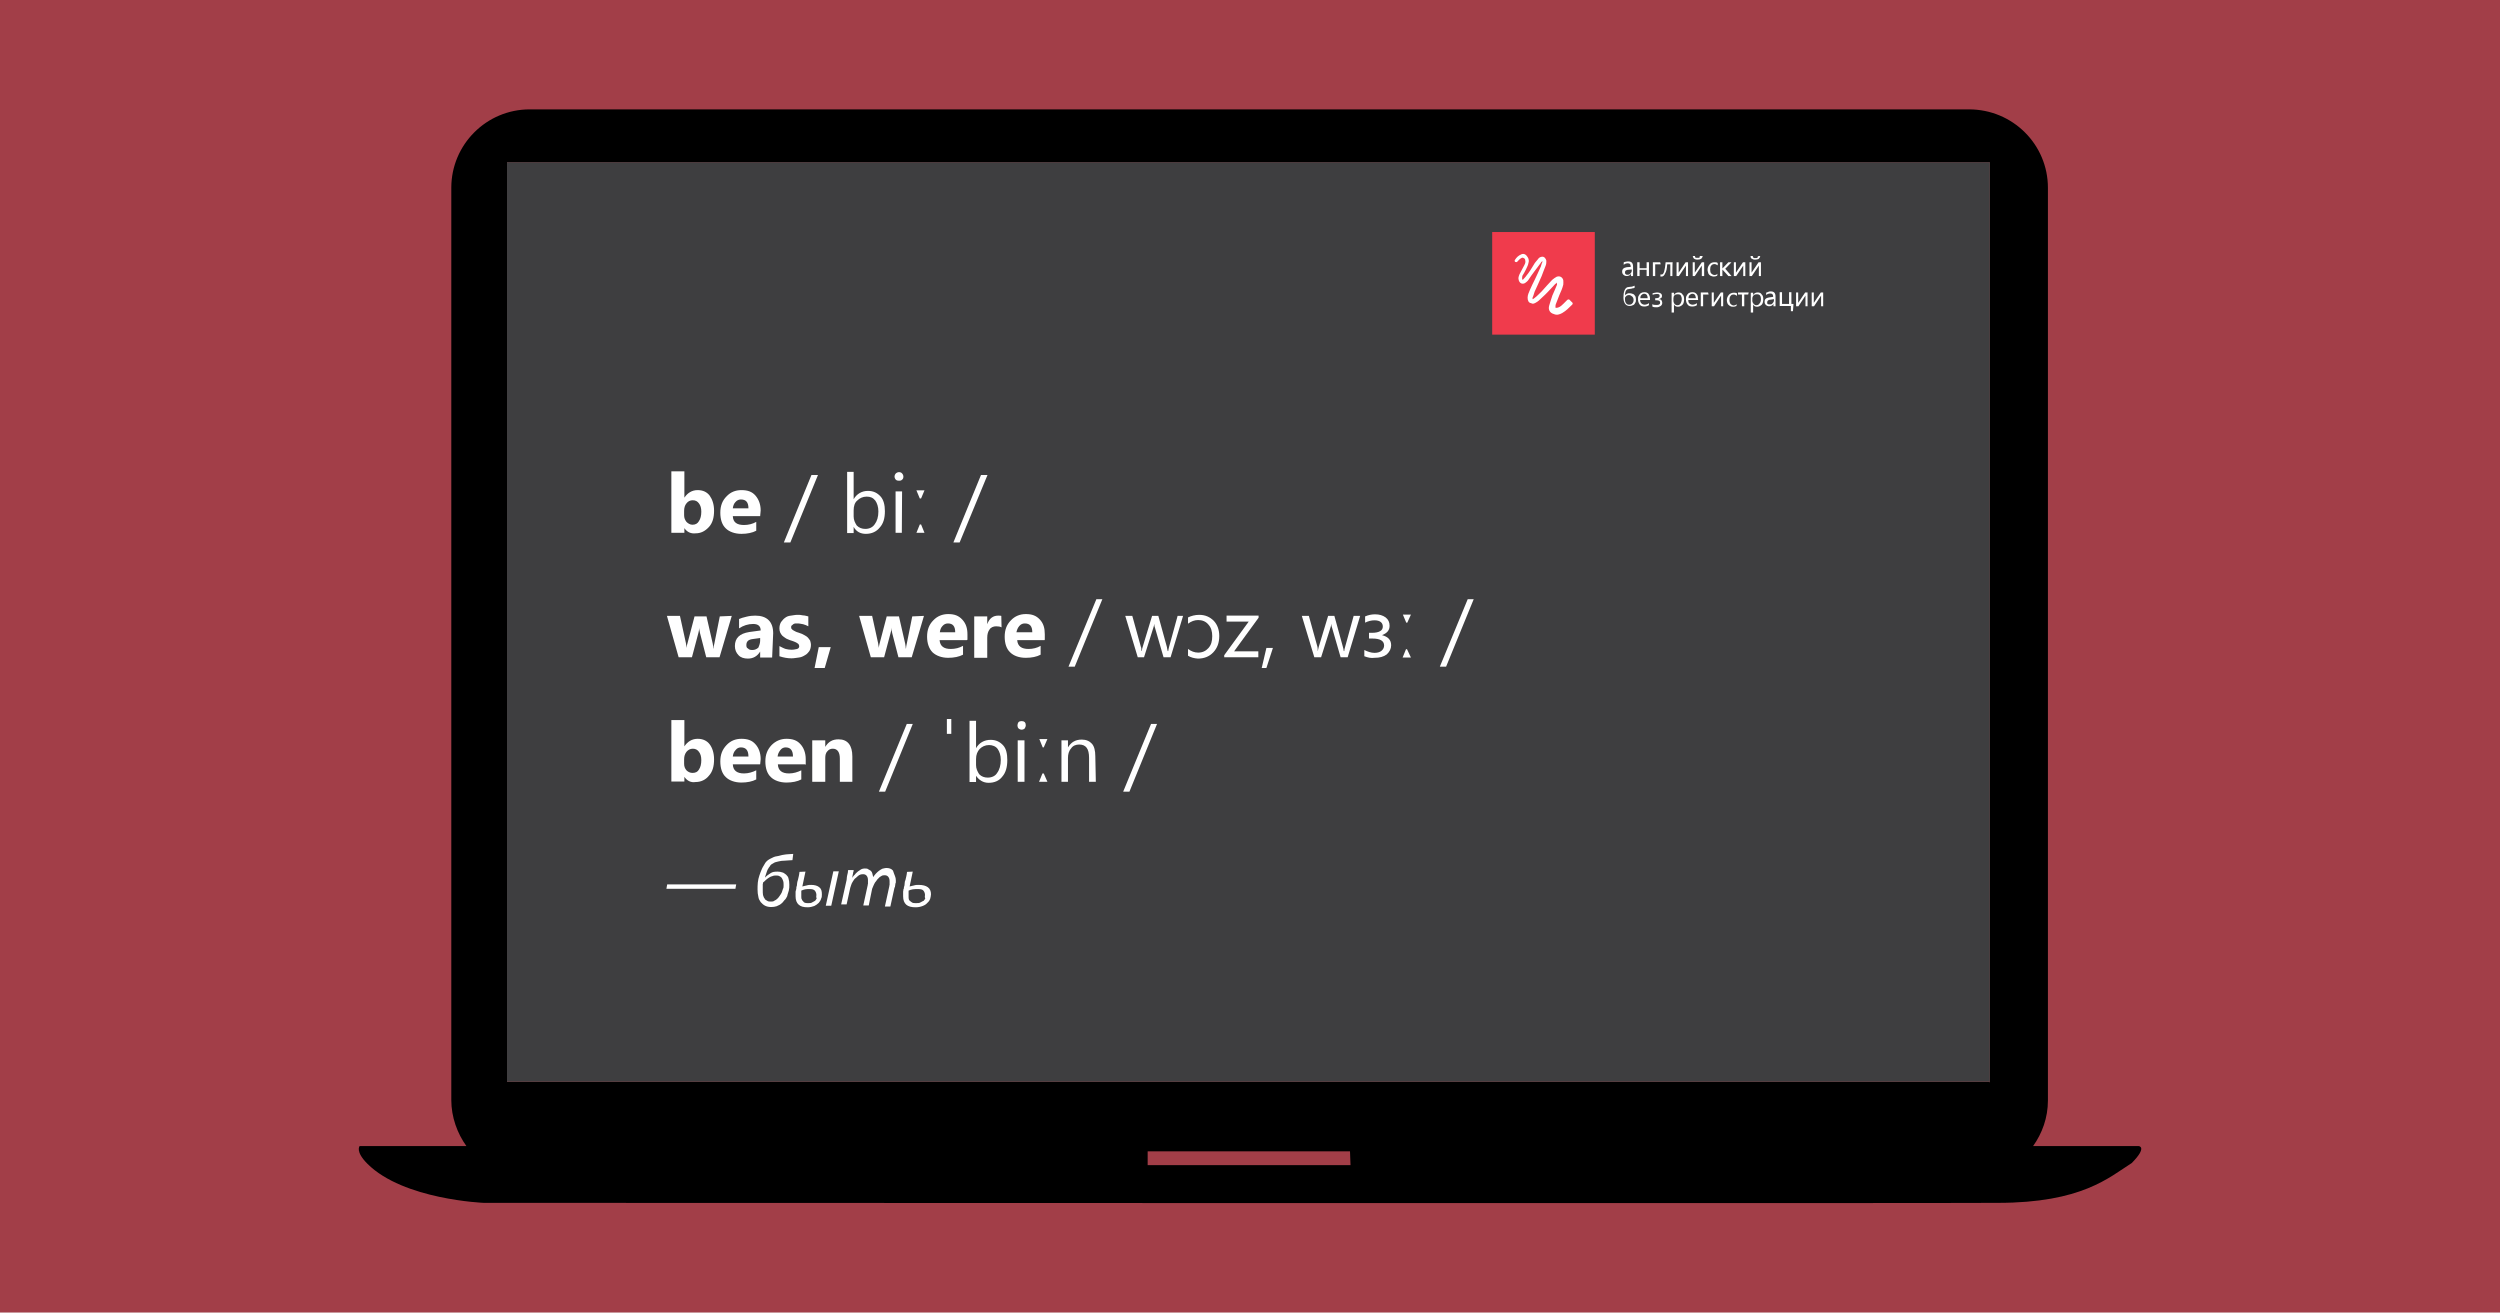
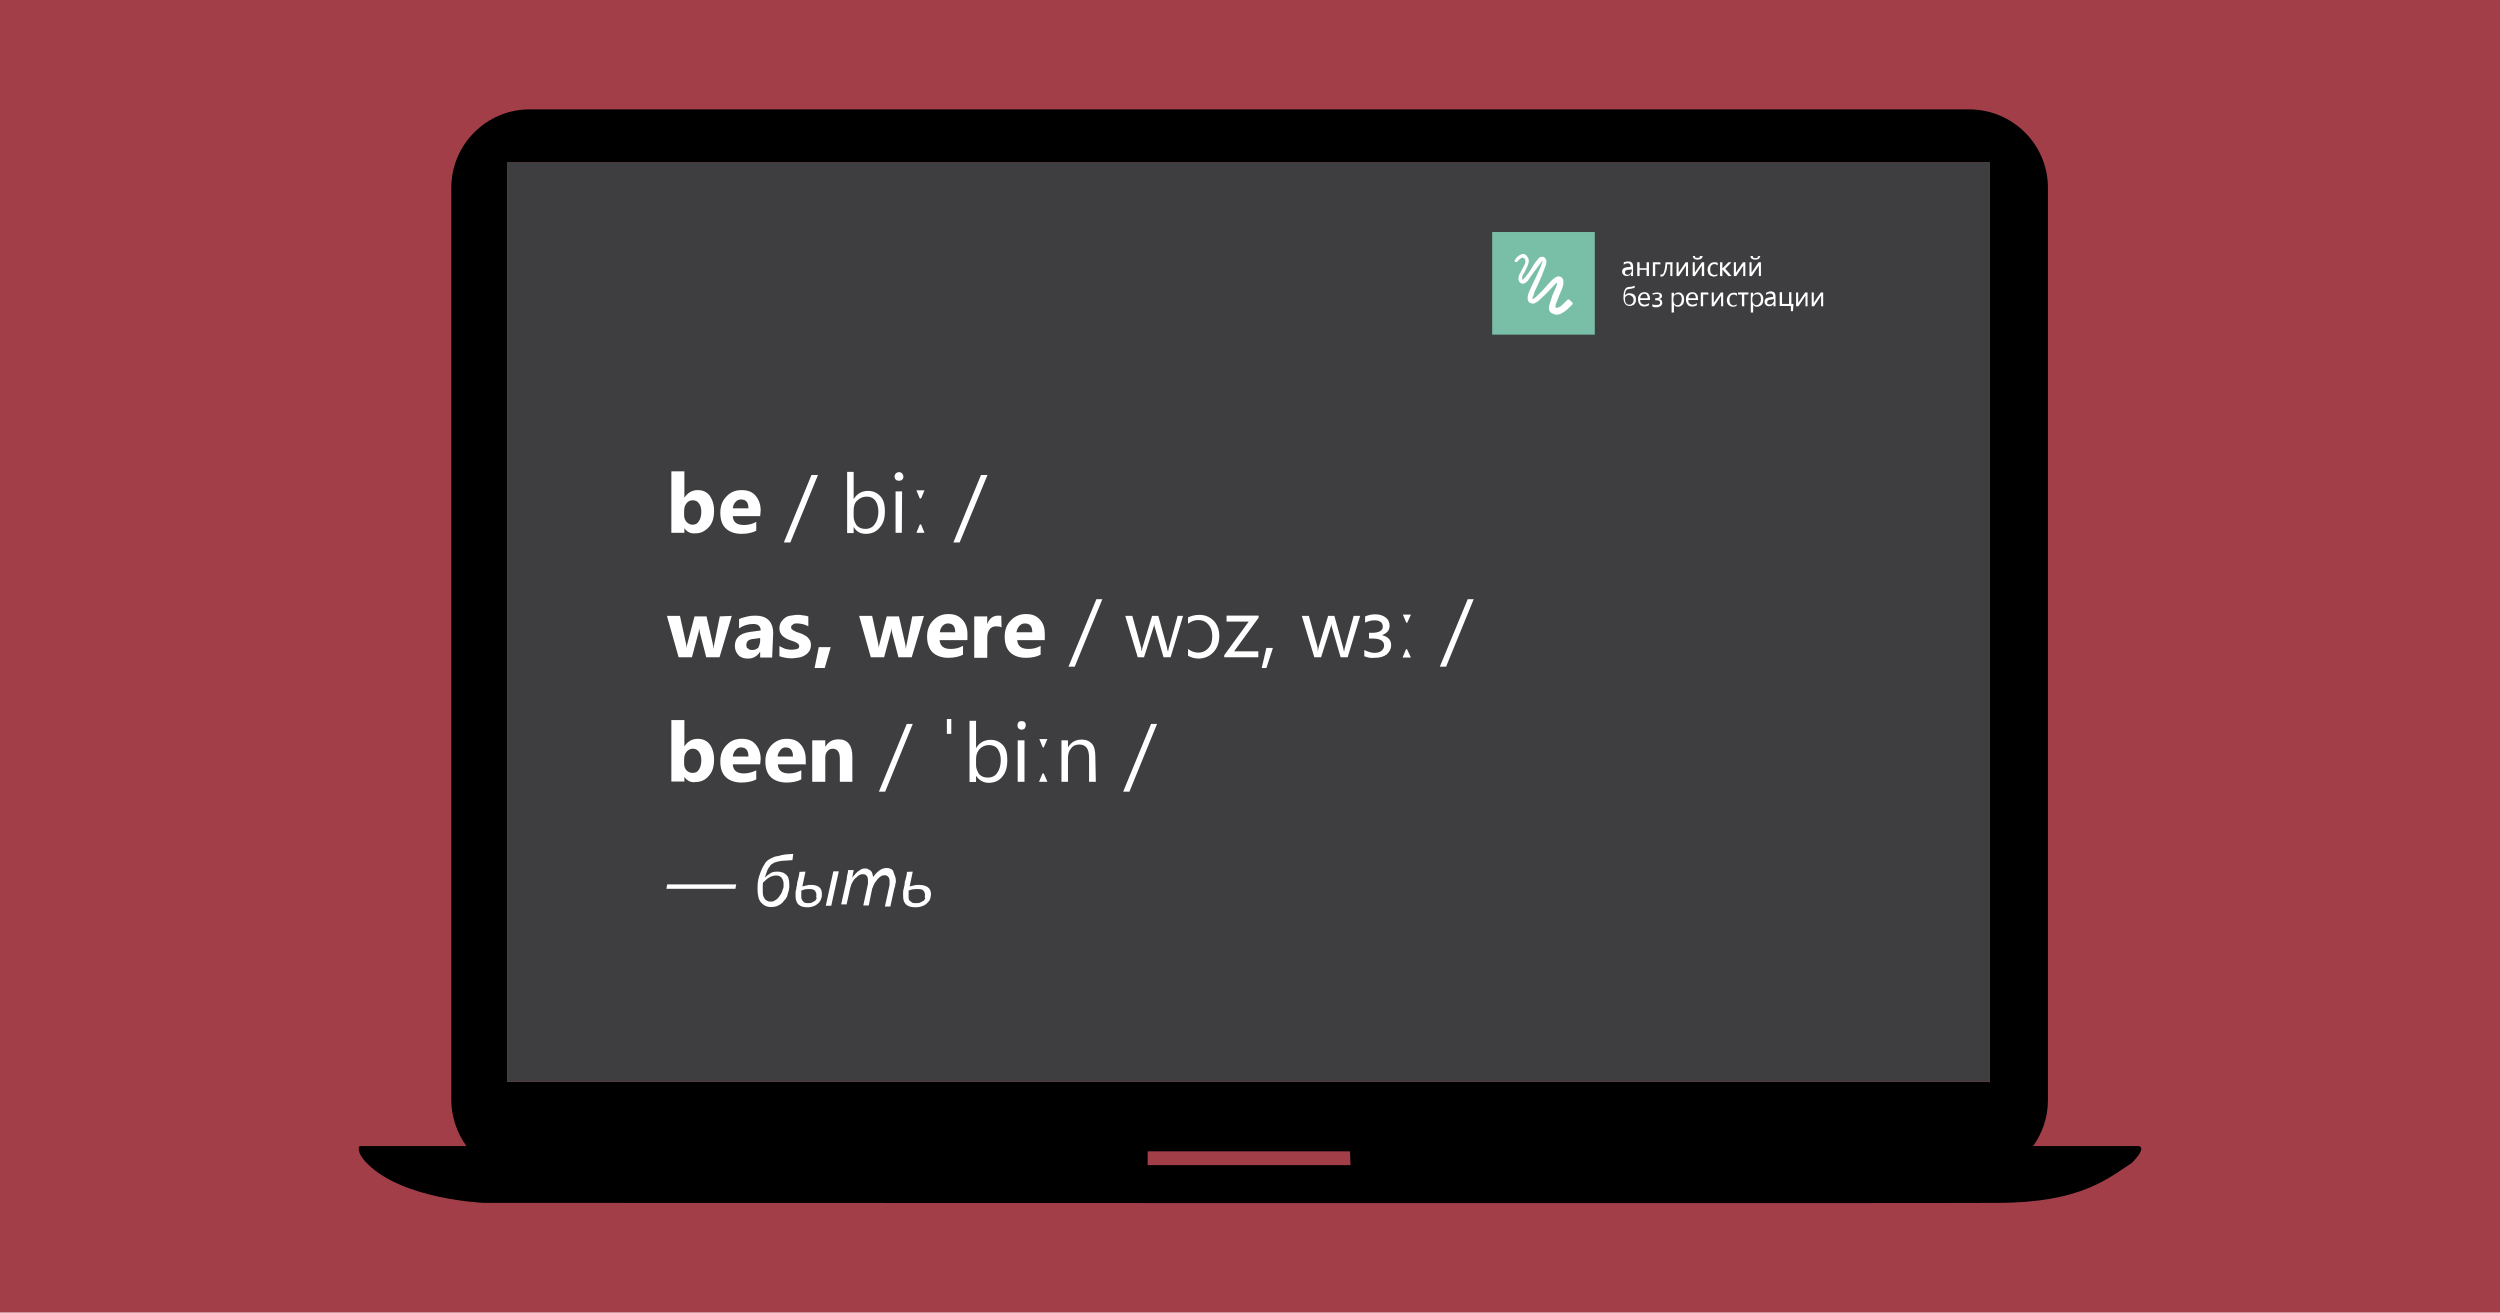
<svg xmlns="http://www.w3.org/2000/svg" version="1.1" x="0px" y="0px" viewBox="0 0 960 504" enable-background="new 0 0 960 504">
  <rect fill="#A23E48" width="960" height="504" />
  <g>
    <path d="M821.3,440.1h-40.6c3.5-4.9,5.7-10.9,5.7-17.5V72.1c0-16.6-13.5-30.1-30.3-30.1H203.4c-16.6,0-30.1,13.5-30.1,30.1v350.3c0,6.6,2.3,12.8,5.8,17.7h-41c0,0-1.8,2,3,6.8c13.8,13.8,44.7,15,44.7,15l0,0c0,0,580.7,0.2,581.3,0c32.4,0,42.8-9.8,51.5-15.3C824.7,440.4,821.3,440.1,821.3,440.1z M518.6,447.4h-77.9v-5.3h77.7L518.6,447.4L518.6,447.4z M763.9,415.5H194.7V62.3h569.4v353.3H763.9z" />
    <rect x="194.7" y="62.3" fill="#3E3E40" width="569.4" height="353.1" />
    <path fill="#FFFFFF" d="M262.8,202.8L262.8,202.8v1.8h-5V181h5v10.1l0,0c1.2-1.8,2.9-2.9,5.1-2.9c2.1,0,3.6,0.8,4.6,2.1c1,1.4,1.7,3.3,1.7,5.8c0,2.7-0.6,4.8-2,6.3s-3,2.4-5.1,2.4C265.3,205,263.8,204.3,262.8,202.8z M262.7,196.2v1.6c0,1.1,0.3,1.8,0.9,2.6c0.6,0.6,1.4,1.1,2.3,1.1c1.2,0,2-0.5,2.5-1.4c0.6-0.9,0.9-2.1,0.9-3.6c0-1.4-0.3-2.4-0.9-3.2c-0.6-0.8-1.3-1.2-2.4-1.2c-1,0-1.8,0.4-2.4,1.2C263,194,262.7,195,262.7,196.2z" />
    <path fill="#FFFFFF" d="M291.9,198.2h-10.5c0.1,2.4,1.6,3.4,4.3,3.4c1.7,0,3.3-0.4,4.7-1.2v3.4c-1.5,0.8-3.5,1.2-5.7,1.2c-2.5,0-4.7-0.8-6-2.1c-1.4-1.3-2.1-3.4-2.1-6c0-2.7,0.8-4.7,2.4-6.3c1.5-1.6,3.4-2.4,5.7-2.4c2.4,0,4.1,0.6,5.4,2.1c1.2,1.4,2,3.3,2,5.7L291.9,198.2L291.9,198.2z M287.4,195.2c0-2.3-0.9-3.4-2.9-3.4c-0.8,0-1.5,0.3-2.1,1c-0.6,0.6-0.9,1.5-1,2.4H287.4z" />
    <path fill="#FFFFFF" d="M314.1,182.4l-10.6,25.9H301l10.6-25.9C311.7,182.4,314.1,182.4,314.1,182.4z" />
    <path fill="#FFFFFF" d="M327.8,202.3L327.8,202.3v2.4h-2.5v-23.5h2.5v10.5l0,0c1.2-2.1,3.2-3.2,5.5-3.2c2.1,0,3.6,0.8,4.8,2.1c1.2,1.3,1.7,3.3,1.7,5.7c0,2.7-0.6,4.8-2,6.3c-1.2,1.5-3,2.4-5.3,2.4C330.5,205,328.8,204.2,327.8,202.3z M327.8,196v2.3c0,1.4,0.5,2.4,1.2,3.5c0.9,0.9,2,1.3,3.3,1.3c1.5,0,2.8-0.6,3.6-1.8c0.9-1.2,1.4-2.8,1.4-4.9c0-1.8-0.5-3.2-1.2-4.2c-0.9-1.1-1.9-1.5-3.3-1.5c-1.5,0-2.7,0.6-3.6,1.5C328.2,193,327.8,194.4,327.8,196z" />
    <path fill="#FFFFFF" d="M345.2,184.6c-0.5,0-0.9-0.1-1.2-0.4s-0.5-0.8-0.5-1.2c0-0.4,0.2-0.9,0.5-1.2s0.8-0.5,1.2-0.5c0.4,0,0.9,0.1,1.2,0.5c0.3,0.3,0.5,0.8,0.5,1.2c0,0.5-0.1,0.9-0.5,1.2C346,184.6,345.6,184.6,345.2,184.6z M346.3,204.6h-2.4v-15.9h2.5L346.3,204.6L346.3,204.6z" />
    <path fill="#FFFFFF" d="M355,188.3l-1.3,3.1h-0.5l-1.3-3.1H355z M355,204.6h-3.1l1.3-3.2h0.5L355,204.6z" />
    <path fill="#FFFFFF" d="M379.2,182.4l-10.7,25.9h-2.4l10.6-25.9C376.8,182.4,379.2,182.4,379.2,182.4z" />
    <path fill="#FFFFFF" d="M281,236.5l-4.7,15.9h-5.1l-2.4-9.3c-0.1-0.6-0.3-1.3-0.3-2.1l0,0c0,0.8-0.2,1.5-0.3,2l-2.5,9.4h-5.1l-4.5-15.9h5l2.3,10.5c0.1,0.5,0.1,1,0.3,1.8l0,0c0-0.8,0.1-1.3,0.3-1.8l2.7-10.3h4.6l2.4,10.5c0,0.3,0.2,0.9,0.2,1.8h0.1c0-0.6,0.1-1.2,0.3-1.8l2.1-10.5L281,236.5L281,236.5z" />
    <path fill="#FFFFFF" d="M296.5,252.5h-4.6v-2.3l0,0c-1.1,1.8-2.7,2.7-4.7,2.7c-1.5,0-2.8-0.4-3.6-1.3c-0.9-0.9-1.4-2.1-1.4-3.5c0-3.1,1.8-4.8,5.5-5.4l4.4-0.6c0-1.6-0.9-2.5-2.9-2.5c-1.9,0-3.8,0.6-5.4,1.7v-3.6c0.6-0.3,1.6-0.6,2.9-0.9c1.2-0.3,2.3-0.4,3.3-0.4c4.5,0,6.9,2.3,6.9,6.8L296.5,252.5L296.5,252.5z M291.9,246v-1l-2.9,0.4c-1.6,0.2-2.4,0.9-2.4,2.3c0,0.6,0.1,1.1,0.6,1.3c0.5,0.5,0.9,0.6,1.7,0.6c0.9,0,1.6-0.3,2.3-0.9C291.6,247.8,291.9,246.9,291.9,246z" />
    <path fill="#FFFFFF" d="M299.3,252v-3.9c0.8,0.4,1.7,0.9,2.4,1.1s1.6,0.3,2.3,0.3c0.9,0,1.5-0.2,2.1-0.3c0.6-0.2,0.8-0.6,0.8-1.1c0-0.3-0.2-0.6-0.3-0.8c-0.2-0.2-0.6-0.4-0.9-0.6c-0.3-0.2-0.8-0.3-1.2-0.5c-0.4-0.1-0.9-0.3-1.2-0.4c-0.6-0.3-1.2-0.4-1.7-0.8c-0.4-0.3-0.9-0.6-1.2-0.9c-0.3-0.3-0.6-0.8-0.8-1.2c-0.2-0.4-0.3-1-0.3-1.6c0-0.9,0.2-1.7,0.6-2.4c0.5-0.6,0.9-1.2,1.5-1.6c0.6-0.5,1.3-0.8,2.3-0.9c0.9-0.1,1.6-0.3,2.5-0.3c0.8,0,1.3,0,2.1,0.2c0.8,0,1.5,0.3,2.1,0.4v3.8c-0.6-0.3-1.2-0.6-2-0.8c-0.8-0.1-1.3-0.3-2.1-0.3c-0.3,0-0.6,0-0.9,0c-0.3,0-0.6,0.2-0.8,0.3c-0.1,0.2-0.4,0.3-0.6,0.5c-0.2,0.2-0.2,0.5-0.2,0.6c0,0.3,0,0.6,0.3,0.8c0.1,0.2,0.4,0.4,0.8,0.6c0.3,0.2,0.6,0.3,1,0.5c0.5,0.1,0.8,0.3,1.2,0.4c0.6,0.2,1.2,0.4,1.8,0.8c0.6,0.3,1,0.6,1.3,0.9c0.3,0.3,0.6,0.8,0.9,1.2c0.1,0.4,0.3,1,0.3,1.6c0,0.9-0.2,1.7-0.6,2.4c-0.5,0.6-0.9,1.2-1.7,1.6c-0.8,0.5-1.5,0.8-2.4,0.9c-0.9,0.1-1.8,0.3-2.8,0.3C302.4,252.8,300.8,252.5,299.3,252z" />
    <path fill="#FFFFFF" d="M319,248.5l-2.3,8h-3.9l1.6-8H319L319,248.5z" />
    <path fill="#FFFFFF" d="M354.8,236.5l-4.7,15.9H345l-2.4-9.3c-0.1-0.6-0.3-1.3-0.3-2.1l0,0c0,0.8-0.1,1.5-0.3,2l-2.5,9.4h-5.1l-4.5-15.9h5l2.3,10.5c0.1,0.5,0.1,1,0.3,1.8l0,0c0-0.8,0.2-1.3,0.3-1.8l2.7-10.3h4.7l2.4,10.5c0,0.3,0.2,0.9,0.2,1.8h0.1c0-0.6,0.2-1.2,0.3-1.8l2.1-10.5L354.8,236.5L354.8,236.5z" />
    <path fill="#FFFFFF" d="M371.3,245.8h-10.5c0.2,2.4,1.7,3.4,4.3,3.4c1.7,0,3.3-0.4,4.7-1.2v3.4c-1.5,0.8-3.5,1.2-5.7,1.2c-2.5,0-4.6-0.8-6-2.1c-1.3-1.3-2.1-3.4-2.1-6c0-2.7,0.8-4.7,2.4-6.3c1.5-1.6,3.5-2.4,5.7-2.4c2.4,0,4,0.6,5.4,2.1c1.4,1.5,2,3.3,2,5.7v2.1H371.3z M366.8,242.8c0-2.3-0.9-3.4-2.8-3.4c-0.8,0-1.5,0.3-2.1,1c-0.6,0.6-0.9,1.5-1,2.4H366.8z" />
    <path fill="#FFFFFF" d="M384.6,240.9c-0.6-0.3-1.2-0.4-2.1-0.4c-1,0-2,0.4-2.5,1.2c-0.6,0.8-0.9,1.8-0.9,3.2v7.7h-5v-15.9h5v3l0,0c0.8-2.3,2.3-3.3,4.2-3.3c0.6,0,0.9,0,1.2,0.1L384.6,240.9L384.6,240.9z" />
    <path fill="#FFFFFF" d="M401.1,245.8h-10.5c0.2,2.4,1.7,3.4,4.4,3.4c1.6,0,3.3-0.4,4.6-1.2v3.4c-1.5,0.8-3.4,1.2-5.7,1.2c-2.6,0-4.7-0.8-6-2.1c-1.4-1.3-2.1-3.4-2.1-6c0-2.7,0.8-4.7,2.4-6.3c1.5-1.6,3.5-2.4,5.7-2.4c2.4,0,4,0.6,5.4,2.1s1.9,3.3,1.9,5.7v2.1H401.1z M396.4,242.8c0-2.3-0.9-3.4-2.9-3.4c-0.8,0-1.5,0.3-2.1,1s-0.9,1.5-1.1,2.4H396.4z" />
    <path fill="#FFFFFF" d="M423.3,230.1L412.7,256h-2.4l10.7-25.9H423.3L423.3,230.1z" />
    <path fill="#FFFFFF" d="M454.3,236.5l-4.8,15.9h-2.7l-3.3-11.4c-0.2-0.4-0.2-0.9-0.3-1.5l0,0c0,0.5-0.1,0.9-0.3,1.5l-3.6,11.4h-2.4l-4.8-15.9h2.7l3.3,11.9c0.2,0.3,0.2,0.9,0.2,1.5h0.2c0-0.5,0.1-0.9,0.3-1.5l3.6-11.9h2.4l3.3,12c0.1,0.5,0.1,0.9,0.3,1.5h0.2c0-0.4,0.2-0.9,0.3-1.5l3.3-12H454.3z" />
    <path fill="#FFFFFF" d="M456.2,251.8v-2.6c1.2,0.9,2.5,1.4,3.9,1.4c1.6,0,2.9-0.6,3.9-1.7c1.1-1.2,1.5-2.7,1.5-4.6c0-1.8-0.4-3.3-1.5-4.5c-1-1.2-2.4-1.7-3.9-1.7c-1.4,0-2.7,0.5-3.9,1.4v-2.4c1.2-0.6,2.7-1,4.3-1c2.3,0,4.1,0.8,5.6,2.3c1.4,1.5,2.1,3.5,2.1,5.8c0,2.7-0.8,4.7-2.3,6.3s-3.5,2.4-5.9,2.4C458.6,252.8,457.3,252.5,456.2,251.8z" />
    <path fill="#FFFFFF" d="M483.3,237.2l-9.4,12.9h9.3v2.3h-13.1v-0.8l9.4-12.9H471v-2.3h12.3V237.2L483.3,237.2z" />
    <path fill="#FFFFFF" d="M488.8,248.8l-2.5,7.7h-1.8l1.8-7.7H488.8z" />
    <path fill="#FFFFFF" d="M522.3,236.5l-4.8,15.9h-2.7l-3.3-11.4c-0.2-0.4-0.2-0.9-0.3-1.5l0,0c0,0.5-0.1,0.9-0.3,1.5l-3.6,11.4h-2.6l-4.8-15.9h2.7l3.3,11.9c0.1,0.3,0.1,0.9,0.1,1.5h0.1c0-0.5,0.2-0.9,0.3-1.5l3.6-11.9h2.4l3.3,12c0.2,0.5,0.2,0.9,0.3,1.5h0.2c0-0.4,0.1-0.9,0.3-1.5l3.3-12H522.3z" />
    <path fill="#FFFFFF" d="M523.9,252v-2.4c1.2,0.6,2.6,1.1,3.9,1.1c1.2,0,2.1-0.3,2.7-0.8c0.6-0.5,1-1.2,1-2c0-1.8-1.5-2.7-4.5-2.7h-1.3V243h1.2c1.2,0,2.3-0.2,3-0.6c0.8-0.4,1.1-1.1,1.1-1.8c0-1.5-1.1-2.4-3.2-2.4c-1.2,0-2.4,0.3-3.6,0.9v-2.4c1.2-0.5,2.4-0.8,3.8-0.8c1.7,0,3,0.4,4.1,1.2c1,0.8,1.5,1.8,1.5,3.2c0,1.7-0.9,2.8-2.9,3.6l0,0c2.3,0.6,3.5,1.8,3.5,3.9c0,1.3-0.6,2.5-1.7,3.5c-1.2,0.9-2.7,1.3-4.7,1.3C526.5,252.8,525.2,252.5,523.9,252z" />
    <path fill="#FFFFFF" d="M541.8,236l-1.4,3.1H540l-1.3-3.1H541.8z M541.8,252.5h-3.2l1.3-3.2h0.4L541.8,252.5z" />
    <path fill="#FFFFFF" d="M565.9,230.1L555.3,256h-2.4l10.7-25.9H565.9L565.9,230.1z" />
    <path fill="#FFFFFF" d="M262.8,298.3L262.8,298.3v1.8h-5v-23.6h5v10.1l0,0c1.2-1.8,2.9-2.9,5.1-2.9c2.1,0,3.6,0.8,4.6,2.1c1,1.3,1.7,3.3,1.7,5.8c0,2.7-0.6,4.8-2,6.3c-1.2,1.5-3,2.4-5.1,2.4C265.3,300.6,263.8,299.8,262.8,298.3z M262.7,291.6v1.7c0,1,0.3,1.8,0.9,2.5c0.6,0.6,1.4,1,2.3,1c1.2,0,2-0.4,2.5-1.3c0.6-0.9,0.9-2.1,0.9-3.6c0-1.4-0.3-2.4-0.9-3.2c-0.6-0.8-1.3-1.2-2.4-1.2c-1,0-1.8,0.5-2.4,1.2C263,289.5,262.7,290.4,262.7,291.6z" />
    <path fill="#FFFFFF" d="M291.9,293.5h-10.5c0.1,2.4,1.6,3.5,4.3,3.5c1.7,0,3.3-0.5,4.7-1.2v3.5c-1.5,0.8-3.5,1.2-5.7,1.2c-2.5,0-4.7-0.8-6-2.1c-1.4-1.3-2.1-3.4-2.1-6c0-2.7,0.8-4.6,2.4-6.3c1.5-1.6,3.4-2.4,5.7-2.4c2.4,0,4.1,0.6,5.4,2.1c1.2,1.3,2,3.3,2,5.7L291.9,293.5L291.9,293.5z M287.4,290.5c0-2.3-0.9-3.5-2.9-3.5c-0.8,0-1.5,0.3-2.1,1.1c-0.6,0.6-0.9,1.5-1,2.4H287.4z" />
    <path fill="#FFFFFF" d="M309.2,293.5h-10.5c0.1,2.4,1.6,3.5,4.3,3.5c1.7,0,3.3-0.5,4.7-1.2v3.5c-1.5,0.8-3.5,1.2-5.7,1.2c-2.5,0-4.7-0.8-6-2.1c-1.4-1.3-2.1-3.4-2.1-6c0-2.7,0.8-4.6,2.4-6.3c1.5-1.5,3.4-2.4,5.7-2.4c2.4,0,4.1,0.6,5.4,2.1c1.2,1.3,2,3.3,2,5.7v2.1H309.2z M304.5,290.5c0-2.3-0.9-3.5-2.8-3.5c-0.8,0-1.5,0.3-2.1,1.1s-0.9,1.5-1,2.4H304.5z" />
    <path fill="#FFFFFF" d="M327.3,300.2h-4.8v-8.9c0-2.4-0.9-3.8-2.7-3.8c-0.9,0-1.5,0.3-2.1,1c-0.6,0.6-0.8,1.5-0.8,2.6v9.1h-5v-15.9h5v2.5l0,0c1.2-2,2.8-2.9,5.1-2.9c3.5,0,5.3,2.3,5.3,6.6V300.2L327.3,300.2z" />
    <path fill="#FFFFFF" d="M350.5,278l-10.6,26h-2.4l10.7-26H350.5z" />
    <path fill="#FFFFFF" d="M365.3,281.8h-1.7v-5.7h1.7V281.8z" />
    <path fill="#FFFFFF" d="M374.8,297.9L374.8,297.9v2.4h-2.5v-23.5h2.5v10.5l0,0c1.2-2.1,3.2-3.2,5.6-3.2c2.1,0,3.6,0.8,4.8,2.1c1.2,1.3,1.6,3.3,1.6,5.7c0,2.7-0.6,4.8-1.9,6.3c-1.2,1.6-3,2.4-5.3,2.4C377.5,300.6,375.9,299.5,374.8,297.9z M374.8,291.5v2.3c0,1.3,0.5,2.4,1.2,3.5c0.9,0.9,2,1.3,3.3,1.3c1.5,0,2.9-0.6,3.6-1.8c0.9-1.2,1.4-2.9,1.4-5c0-1.8-0.5-3.2-1.2-4.2s-2-1.5-3.3-1.5c-1.5,0-2.7,0.6-3.6,1.5C375.3,288.6,374.8,289.8,374.8,291.5z" />
    <path fill="#FFFFFF" d="M392.3,280.2c-0.4,0-0.9-0.2-1.2-0.5c-0.3-0.3-0.4-0.8-0.4-1.2s0.2-0.9,0.4-1.2c0.3-0.3,0.8-0.4,1.2-0.4s0.9,0.1,1.2,0.4c0.3,0.3,0.4,0.8,0.4,1.2s-0.2,0.9-0.4,1.2S392.7,280.2,392.3,280.2z M393.4,300.2h-2.6v-15.9h2.6V300.2z" />
    <path fill="#FFFFFF" d="M402.2,283.8l-1.4,3.2h-0.4l-1.3-3.2H402.2z M402.2,300.2H399l1.3-3.2h0.5L402.2,300.2z" />
    <path fill="#FFFFFF" d="M420.8,300.2h-2.6V291c0-3.5-1.2-5.1-3.8-5.1c-1.2,0-2.4,0.4-3.1,1.5c-0.9,1-1.2,2.3-1.2,3.6v9.2h-2.5v-15.9h2.5v2.7l0,0c1.2-2,2.9-3,5.3-3c1.7,0,3,0.6,3.9,1.6s1.3,2.7,1.3,4.8L420.8,300.2L420.8,300.2z" />
    <path fill="#FFFFFF" d="M444.3,278l-10.6,26h-2.4l10.7-26H444.3z" />
    <path fill="#FFFFFF" d="M255.9,341.3l0.3-1.7h26.5l-0.3,1.7H255.9z" />
    <path fill="#FFFFFF" d="M304.3,330.3c-1.2,0-2.1,0.2-3,0.2c-0.9,0-1.6,0.1-2.4,0.3c-0.8,0.2-1.4,0.3-1.8,0.6c-0.6,0.3-1.1,0.6-1.4,1.1c-0.1,0.3-0.5,0.6-0.6,0.9c-0.2,0.3-0.5,0.8-0.6,1.2s-0.3,0.8-0.4,1.2c-0.2,0.5-0.3,0.9-0.3,1.2l0,0c0.6-0.8,1.4-1.2,2.1-1.7s1.6-0.6,2.7-0.6c0.6,0,1.2,0.1,1.8,0.3c0.6,0.1,1,0.6,1.5,0.9c0.5,0.5,0.8,0.9,0.9,1.5c0.2,0.6,0.3,1.4,0.3,2.3c0,0.9,0,1.5-0.2,2.3s-0.5,1.4-0.6,2.1c-0.3,0.6-0.6,1.2-1.1,1.6c-0.4,0.6-0.9,1.1-1.3,1.4c-0.6,0.5-1.2,0.6-1.7,0.9c-0.6,0.2-1.3,0.3-2.1,0.3c-0.9,0-1.7-0.2-2.3-0.5c-0.6-0.3-1.2-0.8-1.7-1.4c-0.4-0.6-0.8-1.2-0.9-2.1c-0.2-0.8-0.3-1.7-0.3-2.7c0-0.9,0-1.6,0.1-2.7c0.1-1,0.3-1.8,0.6-2.7c0.3-0.9,0.6-1.7,1-2.6s0.9-1.5,1.3-2.3c0.6-0.8,1.2-1.2,2-1.6s1.5-0.8,2.4-0.9c0.9-0.1,1.8-0.5,2.8-0.6c1-0.2,2.3-0.2,3.5-0.3L304.3,330.3z M300.9,339.9c0-0.6,0-1.2-0.2-1.7s-0.3-0.8-0.6-1.2c-0.3-0.3-0.6-0.5-0.9-0.6c-0.3-0.2-0.8-0.2-1.2-0.2s-0.9,0-1.3,0.2c-0.5,0.1-0.9,0.3-1.4,0.6s-0.8,0.6-1.2,0.9c-0.3,0.3-0.6,0.6-1.1,1c0,0.2,0,0.5-0.1,0.6c0,0.2,0,0.6,0,0.8c0,0.2,0,0.6,0,0.8c0,0.2,0,0.5,0,0.8c0,0.6,0,1.2,0.1,1.8c0.2,0.6,0.3,1,0.6,1.3c0.1,0.5,0.6,0.6,1,0.9s0.9,0.3,1.3,0.3c0.6,0,1.1,0,1.4-0.3c0.5-0.2,0.9-0.5,1.2-0.8c0.3-0.3,0.6-0.6,0.9-1.1c0.3-0.4,0.6-0.9,0.8-1.3c0.2-0.5,0.3-1,0.5-1.5C300.9,341.1,300.9,340.3,300.9,339.9z" />
    <path fill="#FFFFFF" d="M309.3,334.7l-1.2,5.7c0.5-0.1,1.1-0.3,1.7-0.4c0.6-0.2,1.2-0.2,1.7-0.2c1.3,0,2.4,0.3,3.1,0.9c0.8,0.6,1,1.5,1,2.7c0,0.6,0,1.2-0.3,1.7c-0.1,0.6-0.6,1.2-0.9,1.6c-0.5,0.5-1.1,0.9-1.7,1.2c-0.8,0.3-1.7,0.5-2.5,0.5c-1.7,0-2.7-0.3-3.5-1s-1.2-1.8-1.2-3.2c0-0.3,0-0.5,0-0.8s0-0.6,0-0.8s0-0.6,0.2-0.8c0-0.3,0-0.5,0.1-0.6c0,0,0-0.2,0-0.3s0-0.4,0.2-0.8c0-0.3,0.1-0.6,0.1-1s0.2-0.8,0.3-1.2c0.2-0.9,0.5-1.9,0.6-3.1L309.3,334.7L309.3,334.7z M313.5,343.7c0-0.6-0.2-1.2-0.6-1.7c-0.5-0.5-1.1-0.6-2-0.6c-0.6,0-1.2,0-1.7,0.1c-0.6,0.1-1,0.3-1.5,0.5c0,0.1,0,0.3,0,0.6c0,0.2,0,0.3,0,0.6s0,0.3,0,0.6c0,0.2,0,0.3,0,0.5c0,0.5,0,0.8,0.2,1c0,0.3,0.3,0.6,0.5,0.8c0.1,0.2,0.4,0.5,0.8,0.6c0.3,0.1,0.8,0.1,1.2,0.1c0.6,0,1.1,0,1.5-0.3c0.5-0.2,0.8-0.5,1.1-0.6c0.3-0.3,0.4-0.6,0.6-0.9C313.3,344.4,313.5,344,313.5,343.7z M319.2,347.8h-2.1l2.9-13.2h2.1L319.2,347.8z" />
    <path fill="#FFFFFF" d="M344,338c0,0.1,0,0.3,0,0.6s0,0.5-0.2,0.8c0,0.3,0,0.6-0.1,0.8c0,0.3,0,0.5-0.2,0.6l-1.6,7.3h-2.1l1.7-7.8c0-0.1,0-0.3,0.1-0.5c0-0.1,0-0.3,0-0.6c0-0.3,0-0.3,0-0.5s0-0.3,0-0.3c0-0.6-0.1-1.2-0.5-1.7c-0.3-0.4-0.8-0.6-1.3-0.6c-0.3,0-0.6,0-1,0.1c-0.3,0.2-0.6,0.3-1,0.6c-0.3,0.3-0.6,0.6-0.9,0.9c-0.3,0.5-0.6,0.8-0.9,1.2c-0.3,0.5-0.4,0.8-0.6,1.2s-0.3,0.8-0.5,1.2l-1.3,6.4h-2.1l1.7-7.8c0-0.1,0-0.3,0.1-0.5c0-0.1,0-0.3,0-0.6c0-0.2,0-0.3,0-0.5s0-0.3,0-0.3c0-0.6-0.1-1.2-0.5-1.7c-0.3-0.4-0.8-0.6-1.3-0.6c-0.3,0-0.6,0-1,0.1c-0.5,0.2-0.8,0.3-1,0.6c-0.3,0.1-0.6,0.6-1.1,0.9c-0.4,0.3-0.6,0.8-0.9,1.2c-0.3,0.5-0.5,0.8-0.6,1.2s-0.3,0.8-0.4,1.2l-1.4,6.4h-2.1l2.1-9.4c0-0.3,0.1-0.6,0.1-1.1c0-0.4,0.2-0.8,0.2-1s0.2-0.6,0.2-0.9c0-0.3,0-0.6,0.1-0.8h2.1c0,0.3,0,0.6-0.2,1c0,0.5-0.2,0.8-0.2,1s-0.1,0.8-0.1,1l0,0c0.3-0.6,0.6-1,1-1.3c0.3-0.5,0.8-0.8,1.2-1.2c0.5-0.3,0.9-0.6,1.2-0.8c0.4-0.2,0.9-0.3,1.3-0.3c0.6,0,1.1,0,1.4,0.3c0.5,0.2,0.8,0.5,1,0.6c0.3,0.3,0.5,0.6,0.6,1.1c0.1,0.4,0.2,0.9,0.3,1.3c0.3-0.4,0.6-0.9,1-1.3c0.5-0.5,0.8-0.8,1.2-1.1c0.4-0.3,0.9-0.6,1.3-0.8c0.5-0.1,1.1-0.3,1.5-0.3c1.2,0,2,0.3,2.6,1C343.5,336.2,344,336.8,344,338z" />
    <path fill="#FFFFFF" d="M350.5,334.7l-1.2,5.7c0.6-0.1,1.1-0.3,1.7-0.4c0.6-0.2,1.2-0.2,1.8-0.2c1.5,0,2.7,0.3,3.5,0.9c0.8,0.6,1.2,1.5,1.2,2.7c0,0.6-0.2,1.2-0.3,1.7c-0.2,0.6-0.6,1.2-1.1,1.6c-0.4,0.5-1,0.9-1.8,1.2s-1.6,0.5-2.7,0.5c-1.6,0-2.8-0.3-3.6-1s-1.2-1.8-1.2-3.2c0-0.3,0-0.5,0-0.8s0-0.6,0-0.8s0-0.6,0.1-0.8c0-0.3,0-0.5,0.2-0.6c0,0,0-0.2,0-0.3s0-0.4,0.2-0.8c0-0.1,0.1-0.6,0.1-1s0.1-0.8,0.3-1.2c0.2-0.9,0.5-1.9,0.6-3.1L350.5,334.7L350.5,334.7z M355.2,343.7c0-0.6-0.2-1.2-0.6-1.7s-1.2-0.6-2.1-0.6c-0.6,0-1.4,0-2,0.1s-1.2,0.3-1.6,0.5c0,0.1,0,0.3,0,0.6c0,0.2,0,0.3,0,0.6s0,0.3,0,0.6c0,0.2,0,0.3,0,0.5c0,0.5,0,0.8,0.1,1c0,0.3,0.3,0.6,0.6,0.8c0.3,0.2,0.6,0.5,0.9,0.6c0.3,0.1,0.8,0.1,1.4,0.1c0.6,0,1.2,0,1.6-0.3c0.5-0.2,0.8-0.5,1.2-0.6c0.3-0.3,0.4-0.6,0.6-0.9C355,344.4,355.2,344,355.2,343.7z" />
    <rect x="612.4" y="89.1" fill="none" width="98.7" height="39.4" />
-     <rect x="573" y="89.1" fill="#F03B4C" width="39.4" height="39.4" />
+     <rect x="573" y="89.1" fill="#79BFA8" width="39.4" height="39.4" />
    <path fill="#FFFFFF" d="M597.9,108.5c-0.3,0.3-0.8,0.6-1.1,1c-1.5,1.6-3,3.3-4.7,4.8c-0.8,0.8-1.5,1.5-2.5,2c-0.6,0.3-1,0.5-1.7,0.1c-0.9-0.1-1.3-1-1.3-2.1c0-1,0.5-2.1,0.9-3c0.6-1.3,1.2-2.7,1.9-4c0.8-1.6,1.5-3.3,2.3-5c0.2-0.6,0.3-1.2,0.6-1.7c0-0.1,0-0.1,0-0.3l0,0c-0.2,0.1-0.5,0.3-0.6,0.6c-0.8,1-1.5,2.1-2.4,3.2c-0.9,1.2-1.7,2.3-2.4,3.4c-0.3,0.5-0.9,0.9-1.3,1.2c-1.1,0.6-2.1,0-2.4-1.1c-0.3-0.9,0-1.5,0.3-2.3c0.6-1.2,1.2-2.3,1.8-3.4c0.3-0.6,0.6-1.2,0.4-1.8c0-0.4-0.1-0.8-0.6-1c-0.3-0.2-0.6-0.2-0.9,0c-0.6,0.3-1,0.8-1.5,1.3c-0.1,0.3-0.4,0.3-0.8,0.2c-0.3-0.2-0.4-0.5-0.1-0.9c0.6-0.9,1.2-1.5,2.3-2c1-0.5,1.9,0,2.5,1c0.5,0.8,0.6,1.5,0.3,2.4c-0.1,0.8-0.6,1.5-0.9,2.3c-0.5,0.9-0.9,1.8-1.4,2.5c-0.1,0.3-0.1,0.8-0.1,1.1c0,0.1,0,0.3,0.1,0.4c0,0,0.3,0,0.3-0.1c0.4-0.5,0.9-0.9,1.2-1.4c1.1-1.3,2-2.8,2.9-4.3c0.4-0.8,1-1.3,1.6-2.1c0.3-0.5,0.8-0.8,1.4-0.9c0.9-0.2,1.6,0.6,1.8,1.5c0,0.6,0,1.3-0.3,2c-0.5,1.4-1.1,2.7-1.5,3.9c-0.9,2-1.8,4.1-2.7,6c-0.3,0.8-0.4,1.5-0.8,2.3c0,0.2,0,0.3,0,0.6c0.3-0.1,0.6-0.3,0.8-0.5c1.1-0.8,1.8-1.7,2.7-2.5c1.3-1.5,2.7-3,4-4.4c0.5-0.4,1.1-0.9,1.7-1.2c1.2-0.5,2.3,0.1,2.6,1.3c0.1,0.6,0,1,0,1.7c-0.3,1.3-0.9,2.7-1.5,4c-0.5,1.2-0.9,2.4-1.4,3.6c-0.1,0.3-0.1,0.6-0.1,1c0,0.2,0,0.3,0.1,0.3c0.3,0,0.6,0,0.9-0.1c0.9-0.3,1.5-0.9,2.1-1.5c0.5-0.5,0.9-0.9,1.4-1.4c0.3-0.3,0.8-0.3,1,0s0.6,0.6,0.9,0.9c0.3,0.3,0.3,0.6,0,0.9c-1.2,1.2-2.4,2.4-3.8,3.2c-1.1,0.6-2.1,0.9-3.2,0.4c-1.5-0.4-2.3-1.6-1.8-3.3c0.3-1.2,0.8-2.4,1.2-3.8c0.6-1.4,1.2-2.7,1.8-4.2C597.8,108.8,597.8,108.6,597.9,108.5C597.9,108.6,597.9,108.5,597.9,108.5z" />
    <path fill="#FFFFFF" d="M627.2,106h-0.9v-0.9l0,0c-0.3,0.6-0.9,0.9-1.7,0.9c-0.4,0-0.9-0.2-1.2-0.5c-0.3-0.3-0.5-0.6-0.5-1.2c0-1,0.6-1.5,1.8-1.7l1.5-0.1c0-0.9-0.3-1.4-1.1-1.4c-0.6,0-1.2,0.2-1.6,0.6v-0.9c0.1-0.2,0.4-0.2,0.8-0.3c0.3-0.1,0.8-0.1,1-0.1c1.2,0,1.8,0.6,1.8,2V106L627.2,106z M626.4,103.5l-1.2,0.1c-0.4,0-0.8,0.2-0.9,0.3c-0.2,0.1-0.3,0.3-0.3,0.8c0,0.3,0,0.4,0.3,0.6c0.1,0.2,0.4,0.2,0.8,0.2c0.4,0,0.8-0.2,1-0.5c0.3-0.3,0.5-0.6,0.5-1.2v-0.3H626.4z" />
    <path fill="#FFFFFF" d="M633.2,106h-0.9v-2.4h-2.7v2.4h-0.9v-5.3h0.9v2.3h2.7v-2.3h0.9V106z" />
    <path fill="#FFFFFF" d="M637.7,101.5h-2.1v4.5h-0.9v-5.3h2.8L637.7,101.5L637.7,101.5z" />
    <path fill="#FFFFFF" d="M642.2,106h-0.8v-4.5h-1.2c-0.1,1.7-0.3,2.7-0.8,3.5c-0.3,0.8-0.8,1.2-1.3,1.2c-0.2,0-0.3,0-0.5,0v-0.8c0.2,0,0.2,0,0.5,0c0.8,0,1.2-1.5,1.5-4.7h2.7C642.2,100.8,642.2,106,642.2,106z" />
    <path fill="#FFFFFF" d="M648.2,106h-0.8v-4l-2.7,4h-0.9v-5.3h0.8v4l2.7-4h0.9V106L648.2,106z" />
    <path fill="#FFFFFF" d="M654.3,106h-0.8v-4l-2.7,4H650v-5.3h0.8v4l2.7-4h0.9V106L654.3,106z M653.8,98.3c0,0.1,0,0.5-0.2,0.6c0,0.1-0.1,0.3-0.3,0.4c-0.2,0.2-0.3,0.2-0.6,0.3c-0.2,0-0.5,0.1-0.8,0.1c-0.3,0-0.5,0-0.8-0.1c-0.2,0-0.5-0.2-0.6-0.3c-0.1-0.1-0.3-0.3-0.3-0.4c0-0.2-0.2-0.5-0.2-0.6h0.9c0,0.1,0,0.3,0,0.3c0,0.2,0,0.2,0.2,0.3c0.1,0.1,0.1,0.1,0.3,0.1s0.3,0,0.5,0s0.3,0,0.4,0c0.2,0,0.2-0.1,0.3-0.1c0,0,0.1-0.1,0.1-0.3s0-0.2,0-0.3H653.8L653.8,98.3z" />
    <path fill="#FFFFFF" d="M659.4,105.9c-0.5,0.2-0.9,0.3-1.3,0.3c-0.5,0-0.9-0.2-1.2-0.3c-0.3-0.1-0.8-0.6-0.9-0.9c-0.1-0.5-0.3-0.9-0.3-1.4c0-0.9,0.3-1.5,0.8-2.1c0.4-0.6,1.2-0.8,1.9-0.8c0.5,0,0.9,0,1.2,0.3v0.9c-0.5-0.3-0.8-0.5-1.2-0.5c-0.6,0-1,0.2-1.3,0.6c-0.3,0.3-0.4,0.9-0.4,1.5c0,0.6,0.1,1.2,0.4,1.5c0.3,0.3,0.8,0.6,1.2,0.6c0.5,0,0.9-0.1,1.2-0.5L659.4,105.9L659.4,105.9z" />
    <path fill="#FFFFFF" d="M664.9,106h-1.2l-2.3-2.5l0,0v2.5h-0.9v-5.3h0.9v2.4l0,0l2.3-2.4h1.2l-2.4,2.5L664.9,106z" />
    <path fill="#FFFFFF" d="M670.2,106h-0.8v-4l-2.7,4h-0.9v-5.3h0.8v4l2.7-4h0.9V106L670.2,106z" />
    <path fill="#FFFFFF" d="M676.2,106h-0.8v-4l-2.7,4h-0.9v-5.3h0.8v4l2.7-4h0.9V106L676.2,106z M675.9,98.3c0,0.1,0,0.5-0.2,0.6c0,0.1-0.2,0.3-0.3,0.4c-0.1,0.2-0.3,0.2-0.6,0.3c-0.2,0-0.4,0.1-0.8,0.1c-0.3,0-0.4,0-0.8-0.1c-0.3-0.2-0.4-0.2-0.6-0.3c-0.2-0.1-0.3-0.3-0.3-0.4c0-0.2-0.1-0.5-0.1-0.6h0.9c0,0.1,0,0.3,0,0.3s0,0.2,0.2,0.3c0.2,0.2,0.2,0.2,0.3,0.2s0.3,0,0.4,0s0.3,0,0.5,0s0.1-0.1,0.3-0.1c0,0,0.2-0.2,0.2-0.3c0-0.1,0-0.1,0-0.3L675.9,98.3L675.9,98.3z" />
    <path fill="#FFFFFF" d="M628.2,115c0,0.5,0,1-0.3,1.3c-0.2,0.5-0.5,0.8-0.9,0.9c-0.3,0.2-0.8,0.3-1.2,0.3c-0.8,0-1.4-0.3-1.8-0.9c-0.4-0.6-0.6-1.4-0.6-2.4c0-2.1,0.5-3.5,1.5-3.9c0.2,0,0.5-0.1,0.6-0.1c0.2,0,0.5-0.1,0.8-0.1c0.3,0,0.5,0,0.8-0.2c0.2,0,0.5-0.2,0.6-0.2v0.8c-0.2,0-0.3,0.2-0.6,0.2c-0.1,0-0.4,0-0.8,0.2c-0.1,0-0.4,0-0.8,0.1c-0.1,0-0.4,0.1-0.6,0.1c-0.6,0.3-0.9,1.1-0.9,2.3l0,0c0.2-0.3,0.5-0.4,0.8-0.6c0.3-0.2,0.6-0.2,1.1-0.2c0.4,0,0.9,0.2,1.2,0.3c0.3,0.1,0.6,0.4,0.9,0.9C628.1,114.1,628.2,114.6,628.2,115z M627.3,115.2c0-0.6-0.2-1-0.5-1.3s-0.8-0.6-1.2-0.6c-0.8,0-1.2,0.3-1.6,1v0.5c0,0.8,0.1,1.2,0.4,1.6c0.3,0.5,0.8,0.6,1.2,0.6c0.4,0,0.9-0.1,1.2-0.5C627.2,116.1,627.3,115.6,627.3,115.2z" />
    <path fill="#FFFFFF" d="M633.6,115.2h-3.8c0,0.6,0.2,1,0.5,1.3s0.8,0.5,1.2,0.5c0.5,0,1.2-0.2,1.7-0.6v0.8c-0.5,0.3-1,0.5-1.8,0.5s-1.4-0.2-1.8-0.8c-0.4-0.6-0.6-1.2-0.6-2c0-0.5,0-1,0.3-1.4c0.2-0.4,0.5-0.8,0.9-1c0.3-0.2,0.8-0.3,1.2-0.3c0.8,0,1.2,0.2,1.6,0.6c0.3,0.5,0.6,1,0.6,1.8V115.2L633.6,115.2z M632.7,114.5c0-0.5-0.1-0.9-0.3-1.2c-0.2-0.3-0.6-0.5-1-0.5c-0.5,0-0.8,0.2-1.1,0.5c-0.3,0.3-0.4,0.6-0.4,1.2H632.7L632.7,114.5z" />
    <path fill="#FFFFFF" d="M638.3,116.3c0,0.5-0.2,0.9-0.6,1.2c-0.5,0.3-0.9,0.5-1.5,0.5c-0.8,0-1.2,0-1.7-0.3v-0.9c0.4,0.3,1.1,0.3,1.7,0.3c0.9,0,1.3-0.3,1.3-0.9s-0.4-0.9-1.5-0.9h-0.4v-0.8h0.4c0.9,0,1.3-0.3,1.3-0.9c0-0.1,0-0.5-0.3-0.6c-0.2-0.1-0.5-0.1-0.9-0.1s-1,0.1-1.5,0.3v-0.6c0.6-0.1,1.2-0.3,1.7-0.3c1.2,0,1.9,0.5,1.9,1.3c0,0.3,0,0.6-0.3,0.8c-0.2,0.2-0.5,0.3-0.8,0.5l0,0c0.4,0,0.8,0.1,0.9,0.4C638.1,115.6,638.3,115.8,638.3,116.3z" />
    <path fill="#FFFFFF" d="M646.7,114.9c0,0.9-0.2,1.7-0.6,2.1c-0.5,0.5-1.1,0.8-1.8,0.8s-1.2-0.3-1.5-0.9l0,0v3.1h-0.9v-7.6h0.9v0.9l0,0c0.4-0.8,1.1-1,1.8-1c0.6,0,1.2,0.2,1.5,0.8C646.5,113.4,646.7,114,646.7,114.9z M645.8,114.8c0-0.6-0.2-1-0.4-1.4c-0.3-0.3-0.6-0.4-1.2-0.4c-0.5,0-0.9,0.1-1.2,0.4c-0.3,0.3-0.4,0.8-0.4,1.2v0.9c0,0.5,0.2,0.8,0.4,1.2c0.3,0.3,0.6,0.5,1.1,0.5c0.4,0,0.9-0.1,1.2-0.6C645.6,116.1,645.8,115.5,645.8,114.8z" />
    <path fill="#FFFFFF" d="M652.1,115.2h-3.8c0,0.6,0.1,1,0.4,1.3c0.3,0.3,0.8,0.5,1.2,0.5c0.6,0,1.2-0.2,1.7-0.6v0.8c-0.4,0.3-1,0.5-1.8,0.5s-1.4-0.2-1.8-0.8c-0.4-0.5-0.6-1.2-0.6-2c0-0.5,0-1,0.3-1.4c0.2-0.4,0.5-0.8,0.9-1c0.3-0.2,0.8-0.3,1.2-0.3c0.8,0,1.2,0.2,1.6,0.6c0.5,0.5,0.6,1,0.6,1.8L652.1,115.2L652.1,115.2z M651.2,114.5c0-0.5-0.2-0.9-0.3-1.2c-0.2-0.3-0.6-0.5-1-0.5s-0.8,0.2-1.1,0.5c-0.3,0.3-0.4,0.6-0.4,1.2H651.2L651.2,114.5z" />
    <path fill="#FFFFFF" d="M656.1,113.1H654v4.5h-0.9v-5.3h2.8L656.1,113.1L656.1,113.1z" />
    <path fill="#FFFFFF" d="M661.7,117.6h-0.8v-4.1l-2.7,4.1h-0.9v-5.3h0.8v4l2.7-4h0.9V117.6L661.7,117.6z" />
    <path fill="#FFFFFF" d="M666.8,117.5c-0.4,0.2-0.9,0.3-1.3,0.3c-0.5,0-0.9-0.1-1.2-0.3s-0.8-0.6-0.9-0.9c-0.2-0.4-0.3-0.9-0.3-1.3c0-0.9,0.3-1.5,0.8-2.1c0.4-0.5,1.2-0.8,1.9-0.8c0.5,0,0.9,0,1.2,0.3v0.9c-0.5-0.3-0.8-0.5-1.2-0.5c-0.6,0-1,0.1-1.3,0.6c-0.3,0.3-0.4,0.9-0.4,1.5c0,0.6,0.2,1.2,0.4,1.5c0.3,0.3,0.8,0.6,1.2,0.6c0.4,0,0.9-0.2,1.2-0.5L666.8,117.5L666.8,117.5z" />
    <path fill="#FFFFFF" d="M671.3,113.1h-1.5v4.5h-0.9v-4.5h-1.5v-0.8h4.1L671.3,113.1L671.3,113.1z" />
    <path fill="#FFFFFF" d="M677.1,114.9c0,0.9-0.2,1.7-0.6,2.1s-1.1,0.8-1.8,0.8s-1.2-0.3-1.5-0.9l0,0v3.1h-0.9v-7.6h0.9v0.9l0,0c0.5-0.8,1.1-1,1.8-1c0.6,0,1.2,0.2,1.5,0.8C676.9,113.4,677.1,114,677.1,114.9z M676.2,114.8c0-0.6-0.1-1-0.4-1.4c-0.3-0.3-0.6-0.4-1.2-0.4c-0.5,0-0.9,0.1-1.2,0.4c-0.3,0.3-0.5,0.8-0.5,1.2v0.9c0,0.5,0.2,0.8,0.5,1.2c0.3,0.3,0.6,0.5,1,0.5s0.9-0.1,1.2-0.6C676.1,116.1,676.2,115.5,676.2,114.8z" />
    <path fill="#FFFFFF" d="M681.9,117.6H681v-0.9l0,0c-0.3,0.6-0.9,0.9-1.7,0.9c-0.4,0-0.9-0.2-1.2-0.5c-0.3-0.3-0.5-0.6-0.5-1.2c0-1.1,0.6-1.5,1.8-1.7l1.5-0.2c0-0.9-0.3-1.3-1.1-1.3c-0.6,0-1.2,0.2-1.6,0.6v-0.9c0.1-0.1,0.4-0.1,0.8-0.3c0.3-0.2,0.8-0.2,1-0.2c1.2,0,1.8,0.6,1.8,2V117.6L681.9,117.6z M681,114.9l-1.2,0.2c-0.5,0-0.8,0.2-0.9,0.3s-0.3,0.3-0.3,0.8c0,0.3,0,0.5,0.3,0.6c0.2,0.1,0.4,0.1,0.8,0.1c0.4,0,0.8-0.1,1-0.5c0.3-0.3,0.5-0.6,0.5-1.2v-0.3C681.2,114.9,681,114.9,681,114.9z" />
    <path fill="#FFFFFF" d="M688.5,119.5h-0.8v-2h-4.3v-5.3h0.9v4.5h2.7v-4.5h0.9v4.5h0.8L688.5,119.5L688.5,119.5z" />
    <path fill="#FFFFFF" d="M694.1,117.6h-0.8v-4.1l-2.7,4.1h-0.9v-5.3h0.8v4l2.7-4h0.9V117.6L694.1,117.6z" />
    <path fill="#FFFFFF" d="M700.1,117.6h-0.8v-4.1l-2.7,4.1h-0.9v-5.3h0.8v4l2.7-4h0.9V117.6L700.1,117.6z" />
  </g>
</svg>
